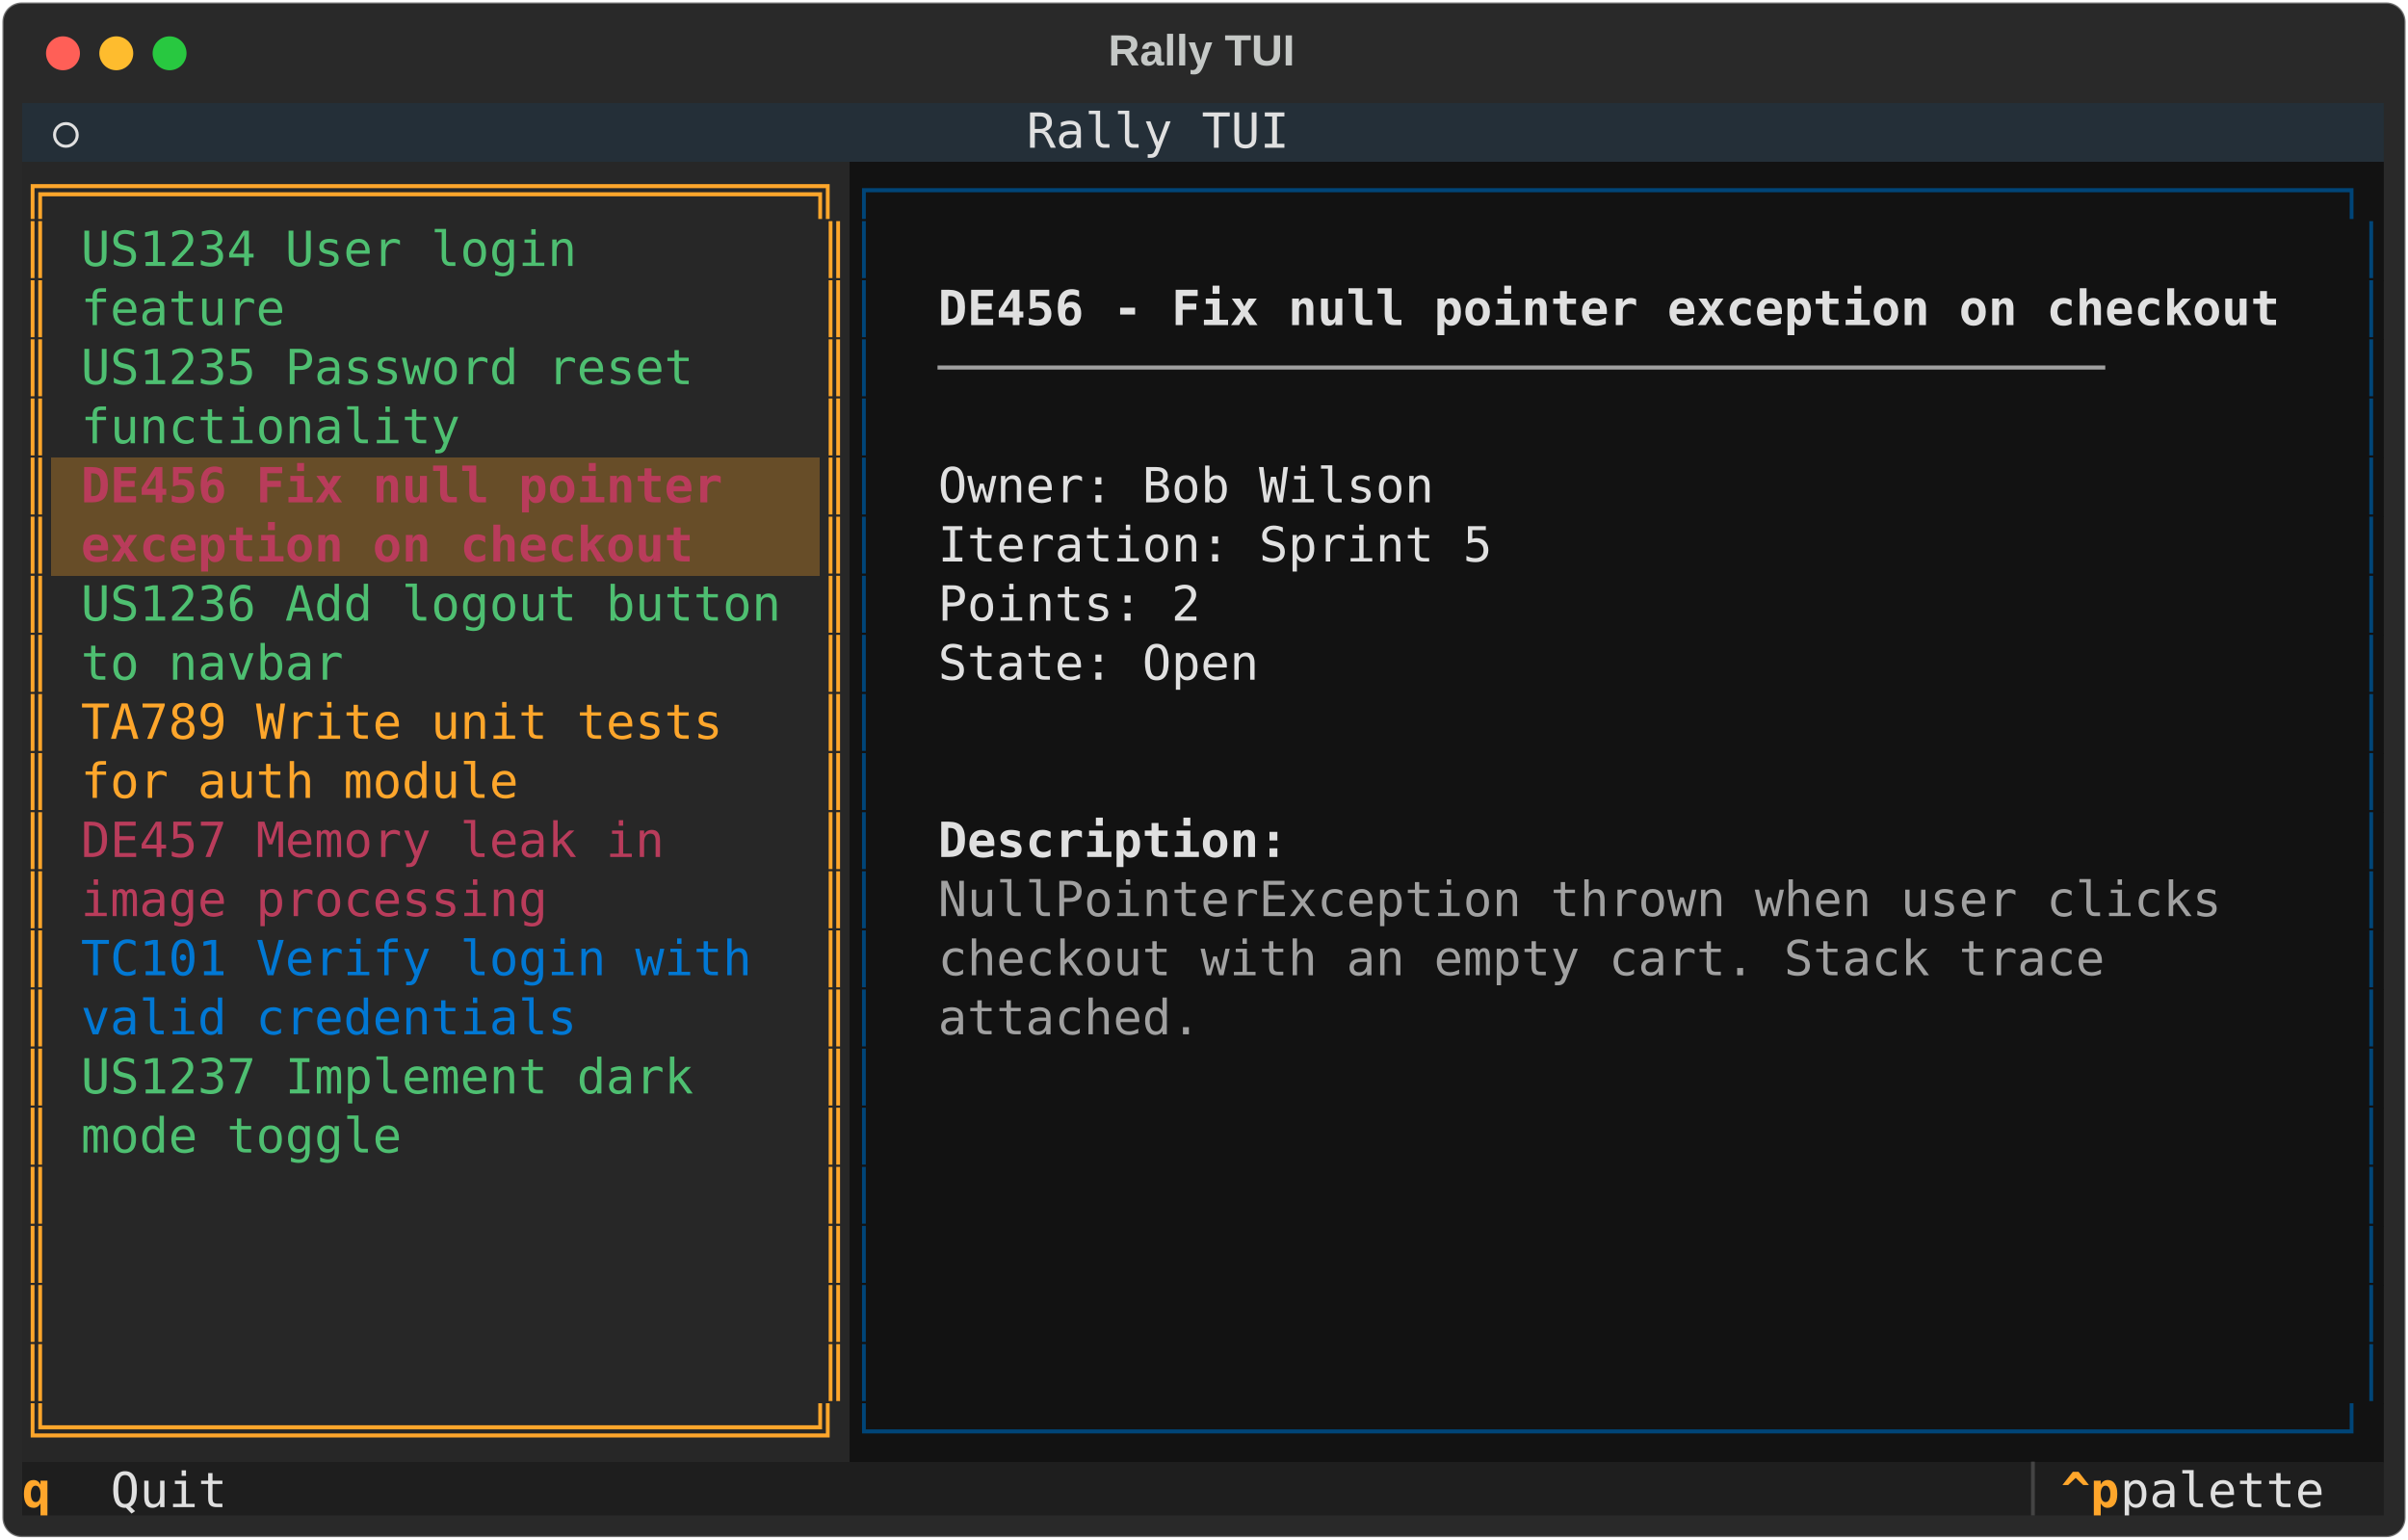
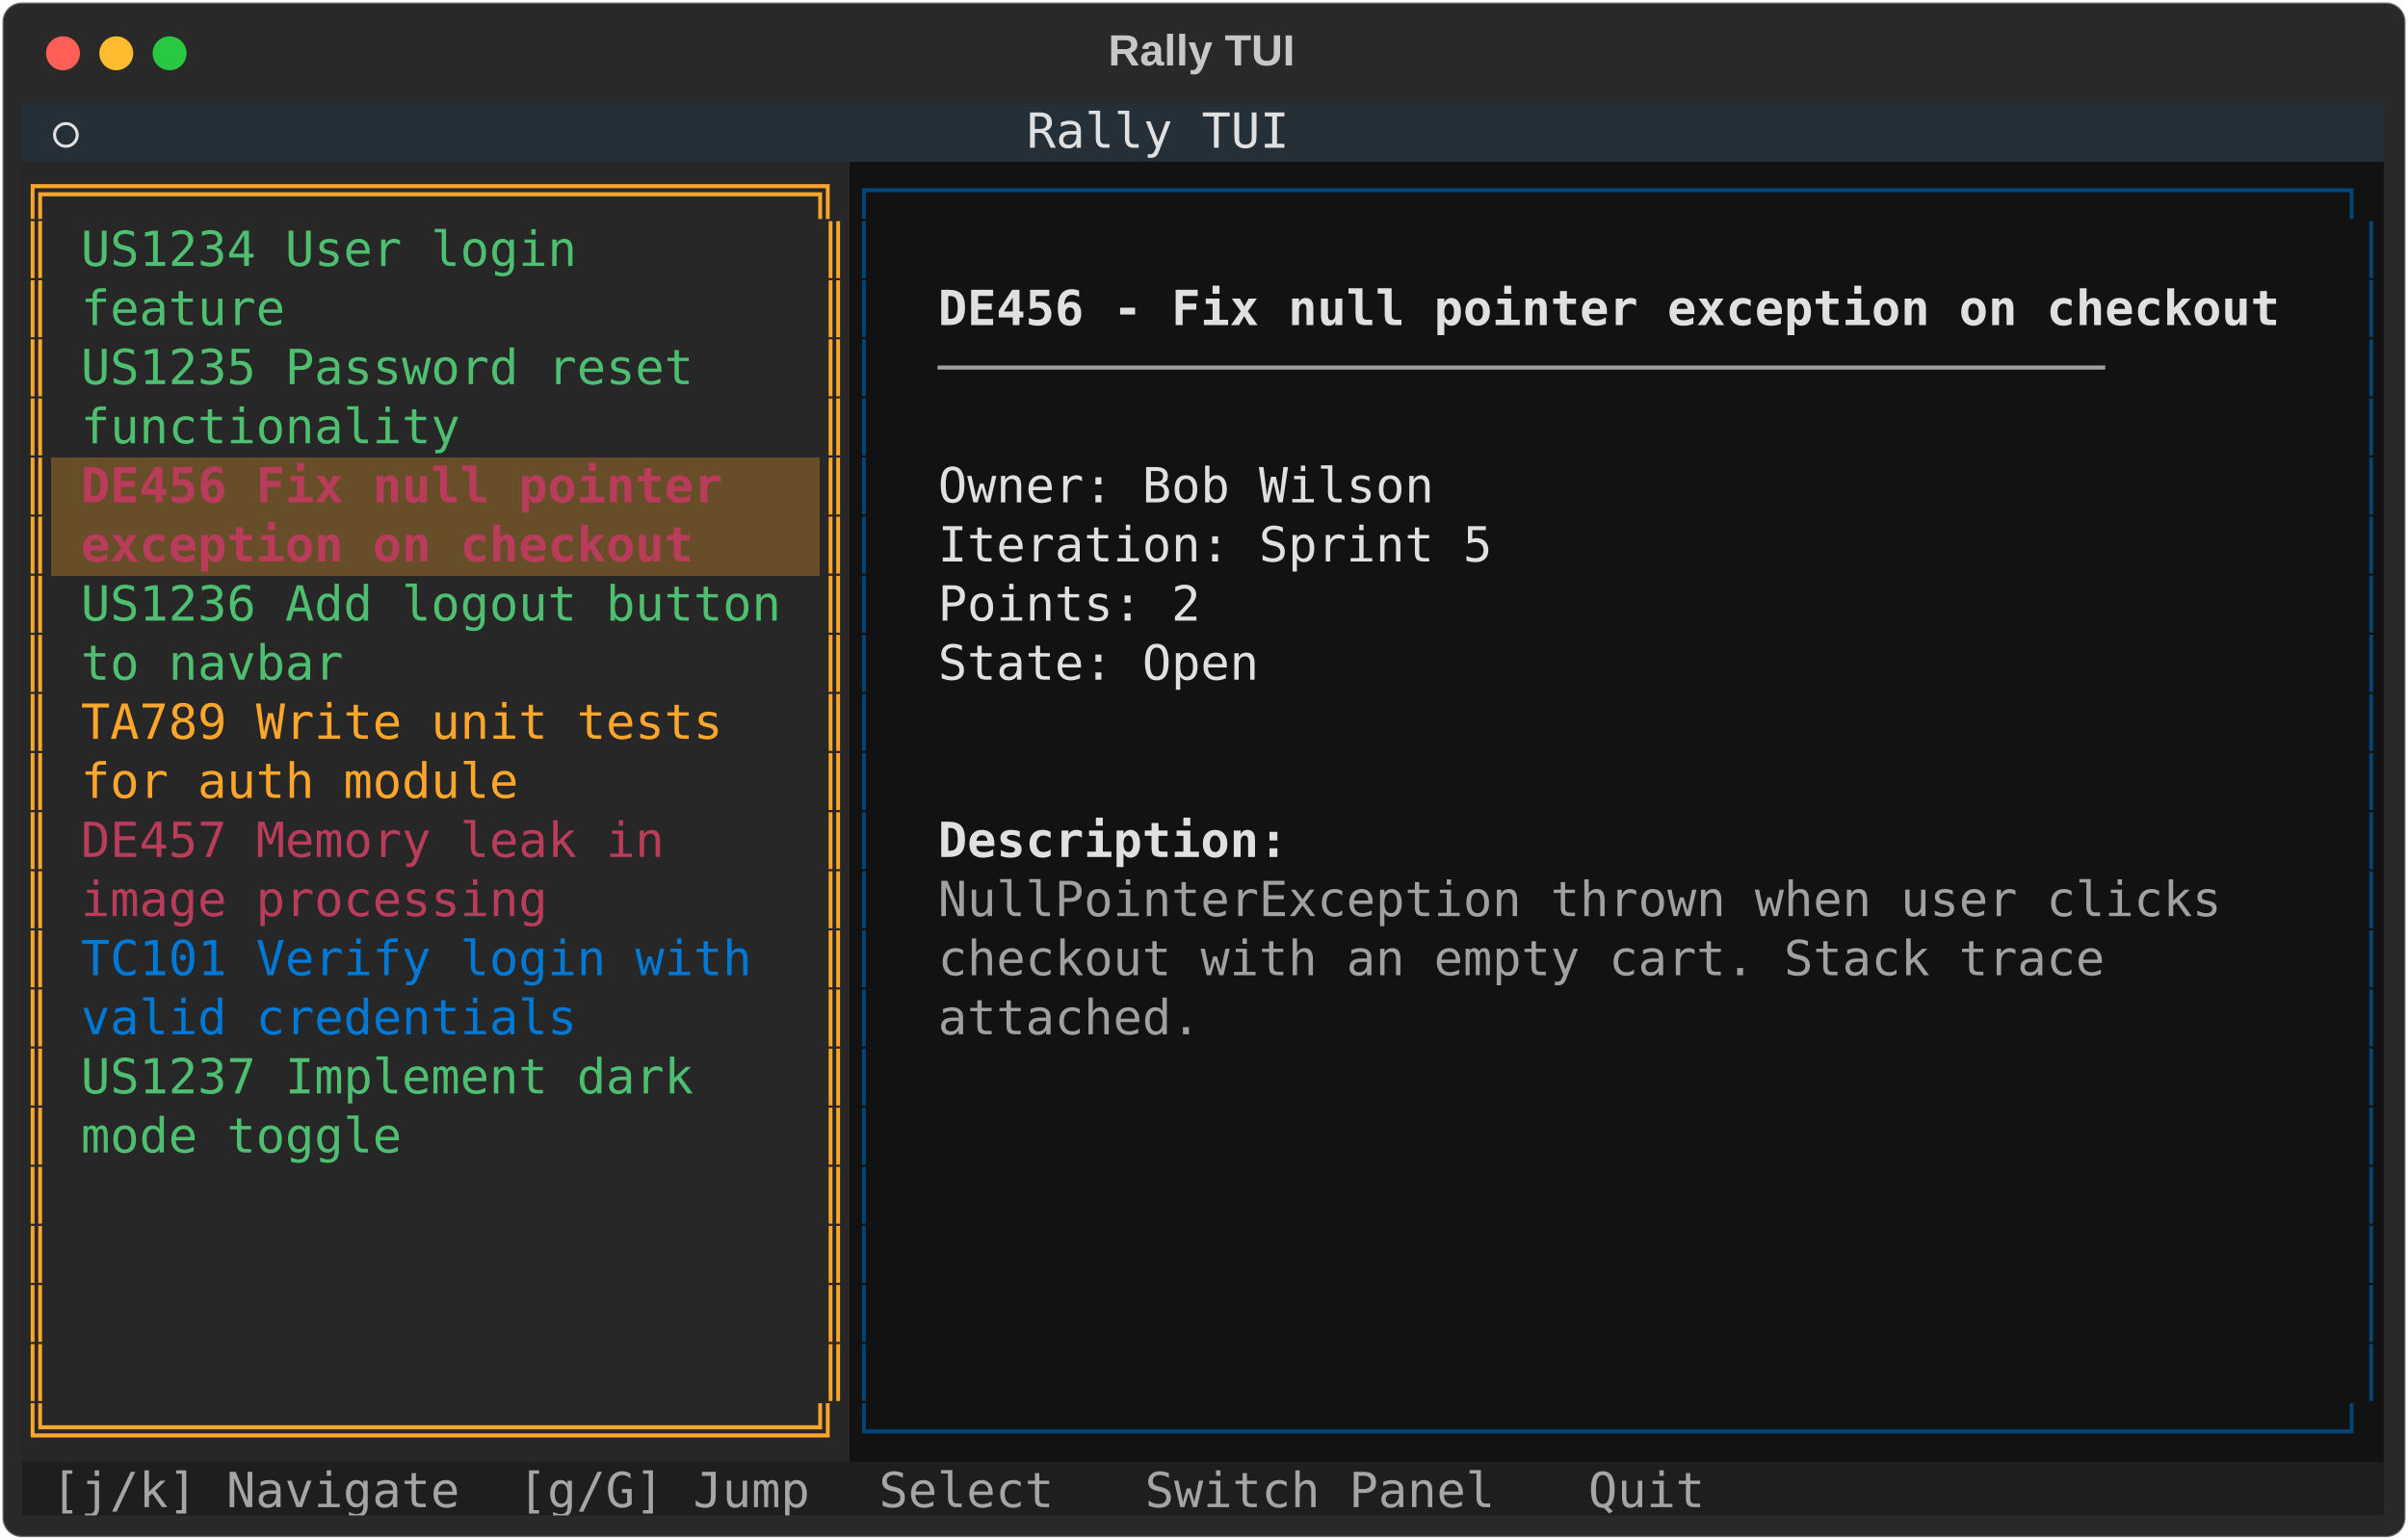
<svg xmlns="http://www.w3.org/2000/svg" class="rich-terminal" viewBox="0 0 994 635.6">
  <style>

    @font-face {
        font-family: "Fira Code";
        src: local("FiraCode-Regular"),
                url("https://cdnjs.cloudflare.com/ajax/libs/firacode/6.2.0/woff2/FiraCode-Regular.woff2") format("woff2"),
                url("https://cdnjs.cloudflare.com/ajax/libs/firacode/6.2.0/woff/FiraCode-Regular.woff") format("woff");
        font-style: normal;
        font-weight: 400;
    }
    @font-face {
        font-family: "Fira Code";
        src: local("FiraCode-Bold"),
                url("https://cdnjs.cloudflare.com/ajax/libs/firacode/6.2.0/woff2/FiraCode-Bold.woff2") format("woff2"),
                url("https://cdnjs.cloudflare.com/ajax/libs/firacode/6.2.0/woff/FiraCode-Bold.woff") format("woff");
        font-style: bold;
        font-weight: 700;
    }

    .terminal-matrix {
        font-family: Fira Code, monospace;
        font-size: 20px;
        line-height: 24.4px;
        font-variant-east-asian: full-width;
    }

    .terminal-title {
        font-size: 18px;
        font-weight: bold;
        font-family: arial;
    }

    .terminal-r1 { fill: #c5c8c6 }
.terminal-r2 { fill: #e0e0e0 }
.terminal-r3 { fill: #fea62b }
.terminal-r4 { fill: #004578 }
.terminal-r5 { fill: #4ebf71 }
.terminal-r6 { fill: #e0e0e0;font-weight: bold }
.terminal-r7 { fill: #a0a0a0 }
.terminal-r8 { fill: #b93c5b;font-weight: bold }
.terminal-r9 { fill: #b93c5b }
.terminal-r10 { fill: #0178d4 }
- .terminal-r11 { fill: #ffa62b;font-weight: bold }
- .terminal-r12 { fill: #444444 }
+ .terminal-r11 { fill: #a5a5a5 }
    </style>
  <defs>
    <clipPath id="terminal-clip-terminal">
      <rect x="0" y="0" width="975.0" height="584.6" />
    </clipPath>
    <clipPath id="terminal-line-0">
      <rect x="0" y="1.5" width="976" height="24.65" />
    </clipPath>
    <clipPath id="terminal-line-1">
      <rect x="0" y="25.9" width="976" height="24.65" />
    </clipPath>
    <clipPath id="terminal-line-2">
      <rect x="0" y="50.3" width="976" height="24.65" />
    </clipPath>
    <clipPath id="terminal-line-3">
      <rect x="0" y="74.7" width="976" height="24.65" />
    </clipPath>
    <clipPath id="terminal-line-4">
      <rect x="0" y="99.1" width="976" height="24.65" />
    </clipPath>
    <clipPath id="terminal-line-5">
      <rect x="0" y="123.5" width="976" height="24.65" />
    </clipPath>
    <clipPath id="terminal-line-6">
      <rect x="0" y="147.9" width="976" height="24.65" />
    </clipPath>
    <clipPath id="terminal-line-7">
      <rect x="0" y="172.3" width="976" height="24.65" />
    </clipPath>
    <clipPath id="terminal-line-8">
      <rect x="0" y="196.7" width="976" height="24.65" />
    </clipPath>
    <clipPath id="terminal-line-9">
      <rect x="0" y="221.1" width="976" height="24.65" />
    </clipPath>
    <clipPath id="terminal-line-10">
      <rect x="0" y="245.5" width="976" height="24.65" />
    </clipPath>
    <clipPath id="terminal-line-11">
      <rect x="0" y="269.9" width="976" height="24.65" />
    </clipPath>
    <clipPath id="terminal-line-12">
      <rect x="0" y="294.3" width="976" height="24.65" />
    </clipPath>
    <clipPath id="terminal-line-13">
      <rect x="0" y="318.7" width="976" height="24.65" />
    </clipPath>
    <clipPath id="terminal-line-14">
      <rect x="0" y="343.1" width="976" height="24.65" />
    </clipPath>
    <clipPath id="terminal-line-15">
      <rect x="0" y="367.5" width="976" height="24.65" />
    </clipPath>
    <clipPath id="terminal-line-16">
      <rect x="0" y="391.9" width="976" height="24.65" />
    </clipPath>
    <clipPath id="terminal-line-17">
      <rect x="0" y="416.3" width="976" height="24.65" />
    </clipPath>
    <clipPath id="terminal-line-18">
      <rect x="0" y="440.7" width="976" height="24.65" />
    </clipPath>
    <clipPath id="terminal-line-19">
      <rect x="0" y="465.1" width="976" height="24.65" />
    </clipPath>
    <clipPath id="terminal-line-20">
      <rect x="0" y="489.5" width="976" height="24.65" />
    </clipPath>
    <clipPath id="terminal-line-21">
      <rect x="0" y="513.9" width="976" height="24.65" />
    </clipPath>
    <clipPath id="terminal-line-22">
      <rect x="0" y="538.3" width="976" height="24.65" />
    </clipPath>
  </defs>
  <rect fill="#292929" stroke="rgba(255,255,255,0.35)" stroke-width="1" x="1" y="1" width="992" height="633.6" rx="8" />
  <text class="terminal-title" fill="#c5c8c6" text-anchor="middle" x="496" y="27">Rally TUI</text>
  <g transform="translate(26,22)">
    <circle cx="0" cy="0" r="7" fill="#ff5f57" />
    <circle cx="22" cy="0" r="7" fill="#febc2e" />
    <circle cx="44" cy="0" r="7" fill="#28c840" />
  </g>
  <g transform="translate(9, 41)" clip-path="url(#terminal-clip-terminal)">
    <rect fill="#242f38" x="0" y="1.5" width="12.2" height="24.65" shape-rendering="crispEdges" />
    <rect fill="#242f38" x="12.2" y="1.5" width="12.2" height="24.65" shape-rendering="crispEdges" />
    <rect fill="#242f38" x="24.4" y="1.5" width="61" height="24.65" shape-rendering="crispEdges" />
    <rect fill="#242f38" x="85.4" y="1.5" width="12.2" height="24.65" shape-rendering="crispEdges" />
    <rect fill="#242f38" x="97.6" y="1.5" width="317.2" height="24.65" shape-rendering="crispEdges" />
    <rect fill="#242f38" x="414.8" y="1.5" width="109.8" height="24.65" shape-rendering="crispEdges" />
    <rect fill="#242f38" x="524.6" y="1.5" width="329.4" height="24.65" shape-rendering="crispEdges" />
    <rect fill="#242f38" x="854" y="1.5" width="12.2" height="24.65" shape-rendering="crispEdges" />
    <rect fill="#242f38" x="866.2" y="1.5" width="0" height="24.65" shape-rendering="crispEdges" />
    <rect fill="#242f38" x="866.2" y="1.5" width="109.8" height="24.65" shape-rendering="crispEdges" />
    <rect fill="#272727" x="0" y="25.9" width="341.6" height="24.65" shape-rendering="crispEdges" />
    <rect fill="#121212" x="341.6" y="25.9" width="634.4" height="24.65" shape-rendering="crispEdges" />
    <rect fill="#272727" x="0" y="50.3" width="12.2" height="24.65" shape-rendering="crispEdges" />
    <rect fill="#272727" x="12.2" y="50.3" width="12.2" height="24.65" shape-rendering="crispEdges" />
    <rect fill="#272727" x="24.4" y="50.3" width="207.4" height="24.65" shape-rendering="crispEdges" />
    <rect fill="#272727" x="231.8" y="50.3" width="97.6" height="24.65" shape-rendering="crispEdges" />
    <rect fill="#272727" x="329.4" y="50.3" width="12.2" height="24.65" shape-rendering="crispEdges" />
    <rect fill="#121212" x="341.6" y="50.3" width="12.2" height="24.65" shape-rendering="crispEdges" />
    <rect fill="#121212" x="353.8" y="50.3" width="610" height="24.65" shape-rendering="crispEdges" />
    <rect fill="#121212" x="963.8" y="50.3" width="12.2" height="24.65" shape-rendering="crispEdges" />
    <rect fill="#272727" x="0" y="74.7" width="12.2" height="24.65" shape-rendering="crispEdges" />
    <rect fill="#272727" x="12.2" y="74.7" width="12.2" height="24.65" shape-rendering="crispEdges" />
    <rect fill="#272727" x="24.4" y="74.7" width="85.4" height="24.65" shape-rendering="crispEdges" />
    <rect fill="#272727" x="109.8" y="74.7" width="219.6" height="24.65" shape-rendering="crispEdges" />
    <rect fill="#272727" x="329.4" y="74.7" width="12.2" height="24.65" shape-rendering="crispEdges" />
    <rect fill="#121212" x="341.6" y="74.7" width="12.2" height="24.65" shape-rendering="crispEdges" />
    <rect fill="#121212" x="353.8" y="74.7" width="24.4" height="24.65" shape-rendering="crispEdges" />
    <rect fill="#121212" x="378.2" y="74.7" width="561.2" height="24.65" shape-rendering="crispEdges" />
    <rect fill="#121212" x="939.4" y="74.7" width="24.4" height="24.65" shape-rendering="crispEdges" />
    <rect fill="#121212" x="963.8" y="74.7" width="12.2" height="24.65" shape-rendering="crispEdges" />
    <rect fill="#272727" x="0" y="99.1" width="12.2" height="24.65" shape-rendering="crispEdges" />
    <rect fill="#272727" x="12.2" y="99.1" width="12.2" height="24.65" shape-rendering="crispEdges" />
    <rect fill="#272727" x="24.4" y="99.1" width="256.2" height="24.65" shape-rendering="crispEdges" />
    <rect fill="#272727" x="280.6" y="99.1" width="48.8" height="24.65" shape-rendering="crispEdges" />
    <rect fill="#272727" x="329.4" y="99.1" width="12.2" height="24.65" shape-rendering="crispEdges" />
    <rect fill="#121212" x="341.6" y="99.1" width="12.2" height="24.65" shape-rendering="crispEdges" />
    <rect fill="#121212" x="353.8" y="99.1" width="24.4" height="24.65" shape-rendering="crispEdges" />
    <rect fill="#121212" x="378.2" y="99.1" width="488" height="24.65" shape-rendering="crispEdges" />
    <rect fill="#121212" x="866.2" y="99.1" width="97.6" height="24.65" shape-rendering="crispEdges" />
    <rect fill="#121212" x="963.8" y="99.1" width="12.2" height="24.65" shape-rendering="crispEdges" />
    <rect fill="#272727" x="0" y="123.5" width="12.2" height="24.65" shape-rendering="crispEdges" />
    <rect fill="#272727" x="12.2" y="123.5" width="12.2" height="24.65" shape-rendering="crispEdges" />
    <rect fill="#272727" x="24.4" y="123.5" width="158.6" height="24.65" shape-rendering="crispEdges" />
    <rect fill="#272727" x="183" y="123.5" width="146.4" height="24.65" shape-rendering="crispEdges" />
    <rect fill="#272727" x="329.4" y="123.5" width="12.2" height="24.65" shape-rendering="crispEdges" />
    <rect fill="#121212" x="341.6" y="123.5" width="12.2" height="24.65" shape-rendering="crispEdges" />
    <rect fill="#121212" x="353.8" y="123.5" width="610" height="24.65" shape-rendering="crispEdges" />
    <rect fill="#121212" x="963.8" y="123.5" width="12.2" height="24.65" shape-rendering="crispEdges" />
    <rect fill="#272727" x="0" y="147.9" width="12.2" height="24.65" shape-rendering="crispEdges" />
    <rect fill="#674d28" x="12.2" y="147.9" width="12.2" height="24.65" shape-rendering="crispEdges" />
    <rect fill="#674d28" x="24.4" y="147.9" width="268.4" height="24.65" shape-rendering="crispEdges" />
    <rect fill="#674d28" x="292.8" y="147.9" width="36.6" height="24.65" shape-rendering="crispEdges" />
    <rect fill="#272727" x="329.4" y="147.9" width="12.2" height="24.65" shape-rendering="crispEdges" />
    <rect fill="#121212" x="341.6" y="147.9" width="12.2" height="24.65" shape-rendering="crispEdges" />
    <rect fill="#121212" x="353.8" y="147.9" width="24.4" height="24.65" shape-rendering="crispEdges" />
    <rect fill="#121212" x="378.2" y="147.9" width="207.4" height="24.65" shape-rendering="crispEdges" />
    <rect fill="#121212" x="585.6" y="147.9" width="378.2" height="24.65" shape-rendering="crispEdges" />
    <rect fill="#121212" x="963.8" y="147.9" width="12.2" height="24.65" shape-rendering="crispEdges" />
    <rect fill="#272727" x="0" y="172.3" width="12.2" height="24.65" shape-rendering="crispEdges" />
    <rect fill="#674d28" x="12.2" y="172.3" width="12.2" height="24.65" shape-rendering="crispEdges" />
    <rect fill="#674d28" x="24.4" y="172.3" width="256.2" height="24.65" shape-rendering="crispEdges" />
    <rect fill="#674d28" x="280.6" y="172.3" width="48.8" height="24.65" shape-rendering="crispEdges" />
    <rect fill="#272727" x="329.4" y="172.3" width="12.2" height="24.65" shape-rendering="crispEdges" />
    <rect fill="#121212" x="341.6" y="172.3" width="12.2" height="24.65" shape-rendering="crispEdges" />
    <rect fill="#121212" x="353.8" y="172.3" width="24.4" height="24.65" shape-rendering="crispEdges" />
    <rect fill="#121212" x="378.2" y="172.3" width="231.8" height="24.65" shape-rendering="crispEdges" />
    <rect fill="#121212" x="610" y="172.3" width="353.8" height="24.65" shape-rendering="crispEdges" />
    <rect fill="#121212" x="963.8" y="172.3" width="12.2" height="24.65" shape-rendering="crispEdges" />
    <rect fill="#272727" x="0" y="196.7" width="12.2" height="24.65" shape-rendering="crispEdges" />
    <rect fill="#272727" x="12.2" y="196.7" width="12.2" height="24.65" shape-rendering="crispEdges" />
    <rect fill="#272727" x="24.4" y="196.7" width="292.8" height="24.65" shape-rendering="crispEdges" />
    <rect fill="#272727" x="317.2" y="196.7" width="12.2" height="24.65" shape-rendering="crispEdges" />
    <rect fill="#272727" x="329.4" y="196.7" width="12.2" height="24.65" shape-rendering="crispEdges" />
    <rect fill="#121212" x="341.6" y="196.7" width="12.2" height="24.65" shape-rendering="crispEdges" />
    <rect fill="#121212" x="353.8" y="196.7" width="24.4" height="24.65" shape-rendering="crispEdges" />
    <rect fill="#121212" x="378.2" y="196.7" width="109.8" height="24.65" shape-rendering="crispEdges" />
    <rect fill="#121212" x="488" y="196.7" width="475.8" height="24.65" shape-rendering="crispEdges" />
    <rect fill="#121212" x="963.8" y="196.7" width="12.2" height="24.65" shape-rendering="crispEdges" />
    <rect fill="#272727" x="0" y="221.1" width="12.2" height="24.65" shape-rendering="crispEdges" />
    <rect fill="#272727" x="12.2" y="221.1" width="12.2" height="24.65" shape-rendering="crispEdges" />
    <rect fill="#272727" x="24.4" y="221.1" width="109.8" height="24.65" shape-rendering="crispEdges" />
    <rect fill="#272727" x="134.2" y="221.1" width="195.2" height="24.65" shape-rendering="crispEdges" />
    <rect fill="#272727" x="329.4" y="221.1" width="12.2" height="24.65" shape-rendering="crispEdges" />
    <rect fill="#121212" x="341.6" y="221.1" width="12.2" height="24.65" shape-rendering="crispEdges" />
    <rect fill="#121212" x="353.8" y="221.1" width="24.4" height="24.65" shape-rendering="crispEdges" />
    <rect fill="#121212" x="378.2" y="221.1" width="134.2" height="24.65" shape-rendering="crispEdges" />
    <rect fill="#121212" x="512.4" y="221.1" width="451.4" height="24.65" shape-rendering="crispEdges" />
    <rect fill="#121212" x="963.8" y="221.1" width="12.2" height="24.65" shape-rendering="crispEdges" />
    <rect fill="#272727" x="0" y="245.5" width="12.2" height="24.65" shape-rendering="crispEdges" />
    <rect fill="#272727" x="12.2" y="245.5" width="12.2" height="24.65" shape-rendering="crispEdges" />
    <rect fill="#272727" x="24.4" y="245.5" width="268.4" height="24.65" shape-rendering="crispEdges" />
    <rect fill="#272727" x="292.8" y="245.5" width="36.6" height="24.65" shape-rendering="crispEdges" />
    <rect fill="#272727" x="329.4" y="245.5" width="12.2" height="24.65" shape-rendering="crispEdges" />
    <rect fill="#121212" x="341.6" y="245.5" width="12.2" height="24.65" shape-rendering="crispEdges" />
    <rect fill="#121212" x="353.8" y="245.5" width="610" height="24.65" shape-rendering="crispEdges" />
    <rect fill="#121212" x="963.8" y="245.5" width="12.2" height="24.65" shape-rendering="crispEdges" />
    <rect fill="#272727" x="0" y="269.9" width="12.2" height="24.65" shape-rendering="crispEdges" />
    <rect fill="#272727" x="12.2" y="269.9" width="12.2" height="24.65" shape-rendering="crispEdges" />
    <rect fill="#272727" x="24.4" y="269.9" width="183" height="24.65" shape-rendering="crispEdges" />
    <rect fill="#272727" x="207.4" y="269.9" width="122" height="24.65" shape-rendering="crispEdges" />
    <rect fill="#272727" x="329.4" y="269.9" width="12.2" height="24.65" shape-rendering="crispEdges" />
    <rect fill="#121212" x="341.6" y="269.9" width="12.2" height="24.65" shape-rendering="crispEdges" />
    <rect fill="#121212" x="353.8" y="269.9" width="24.4" height="24.65" shape-rendering="crispEdges" />
    <rect fill="#121212" x="378.2" y="269.9" width="0" height="24.65" shape-rendering="crispEdges" />
    <rect fill="#121212" x="378.2" y="269.9" width="585.6" height="24.65" shape-rendering="crispEdges" />
    <rect fill="#121212" x="963.8" y="269.9" width="12.2" height="24.65" shape-rendering="crispEdges" />
    <rect fill="#272727" x="0" y="294.3" width="12.2" height="24.65" shape-rendering="crispEdges" />
    <rect fill="#272727" x="12.2" y="294.3" width="12.2" height="24.65" shape-rendering="crispEdges" />
    <rect fill="#272727" x="24.4" y="294.3" width="244" height="24.65" shape-rendering="crispEdges" />
    <rect fill="#272727" x="268.4" y="294.3" width="61" height="24.65" shape-rendering="crispEdges" />
    <rect fill="#272727" x="329.4" y="294.3" width="12.2" height="24.65" shape-rendering="crispEdges" />
    <rect fill="#121212" x="341.6" y="294.3" width="12.2" height="24.65" shape-rendering="crispEdges" />
    <rect fill="#121212" x="353.8" y="294.3" width="24.4" height="24.65" shape-rendering="crispEdges" />
    <rect fill="#121212" x="378.2" y="294.3" width="146.4" height="24.65" shape-rendering="crispEdges" />
    <rect fill="#121212" x="524.6" y="294.3" width="439.2" height="24.65" shape-rendering="crispEdges" />
    <rect fill="#121212" x="963.8" y="294.3" width="12.2" height="24.65" shape-rendering="crispEdges" />
    <rect fill="#272727" x="0" y="318.7" width="12.2" height="24.65" shape-rendering="crispEdges" />
    <rect fill="#272727" x="12.2" y="318.7" width="12.2" height="24.65" shape-rendering="crispEdges" />
    <rect fill="#272727" x="24.4" y="318.7" width="195.2" height="24.65" shape-rendering="crispEdges" />
    <rect fill="#272727" x="219.6" y="318.7" width="109.8" height="24.65" shape-rendering="crispEdges" />
    <rect fill="#272727" x="329.4" y="318.7" width="12.2" height="24.65" shape-rendering="crispEdges" />
    <rect fill="#121212" x="341.6" y="318.7" width="12.2" height="24.65" shape-rendering="crispEdges" />
    <rect fill="#121212" x="353.8" y="318.7" width="24.4" height="24.65" shape-rendering="crispEdges" />
    <rect fill="#121212" x="378.2" y="318.7" width="536.8" height="24.65" shape-rendering="crispEdges" />
    <rect fill="#121212" x="915" y="318.7" width="48.8" height="24.65" shape-rendering="crispEdges" />
    <rect fill="#121212" x="963.8" y="318.7" width="12.2" height="24.65" shape-rendering="crispEdges" />
    <rect fill="#272727" x="0" y="343.1" width="12.2" height="24.65" shape-rendering="crispEdges" />
    <rect fill="#272727" x="12.2" y="343.1" width="12.2" height="24.65" shape-rendering="crispEdges" />
    <rect fill="#272727" x="24.4" y="343.1" width="280.6" height="24.65" shape-rendering="crispEdges" />
    <rect fill="#272727" x="305" y="343.1" width="24.4" height="24.65" shape-rendering="crispEdges" />
    <rect fill="#272727" x="329.4" y="343.1" width="12.2" height="24.65" shape-rendering="crispEdges" />
    <rect fill="#121212" x="341.6" y="343.1" width="12.2" height="24.65" shape-rendering="crispEdges" />
    <rect fill="#121212" x="353.8" y="343.1" width="24.4" height="24.65" shape-rendering="crispEdges" />
    <rect fill="#121212" x="378.2" y="343.1" width="488" height="24.65" shape-rendering="crispEdges" />
    <rect fill="#121212" x="866.2" y="343.1" width="97.6" height="24.65" shape-rendering="crispEdges" />
    <rect fill="#121212" x="963.8" y="343.1" width="12.2" height="24.65" shape-rendering="crispEdges" />
    <rect fill="#272727" x="0" y="367.5" width="12.2" height="24.65" shape-rendering="crispEdges" />
    <rect fill="#272727" x="12.2" y="367.5" width="12.2" height="24.65" shape-rendering="crispEdges" />
    <rect fill="#272727" x="24.4" y="367.5" width="207.4" height="24.65" shape-rendering="crispEdges" />
    <rect fill="#272727" x="231.8" y="367.5" width="97.6" height="24.65" shape-rendering="crispEdges" />
    <rect fill="#272727" x="329.4" y="367.5" width="12.2" height="24.65" shape-rendering="crispEdges" />
    <rect fill="#121212" x="341.6" y="367.5" width="12.2" height="24.65" shape-rendering="crispEdges" />
    <rect fill="#121212" x="353.8" y="367.5" width="24.4" height="24.65" shape-rendering="crispEdges" />
    <rect fill="#121212" x="378.2" y="367.5" width="109.8" height="24.65" shape-rendering="crispEdges" />
    <rect fill="#121212" x="488" y="367.5" width="475.8" height="24.65" shape-rendering="crispEdges" />
    <rect fill="#121212" x="963.8" y="367.5" width="12.2" height="24.65" shape-rendering="crispEdges" />
    <rect fill="#272727" x="0" y="391.9" width="12.2" height="24.65" shape-rendering="crispEdges" />
    <rect fill="#272727" x="12.2" y="391.9" width="12.2" height="24.65" shape-rendering="crispEdges" />
    <rect fill="#272727" x="24.4" y="391.9" width="256.2" height="24.65" shape-rendering="crispEdges" />
    <rect fill="#272727" x="280.6" y="391.9" width="48.8" height="24.65" shape-rendering="crispEdges" />
    <rect fill="#272727" x="329.4" y="391.9" width="12.2" height="24.65" shape-rendering="crispEdges" />
    <rect fill="#121212" x="341.6" y="391.9" width="12.2" height="24.65" shape-rendering="crispEdges" />
    <rect fill="#121212" x="353.8" y="391.9" width="610" height="24.65" shape-rendering="crispEdges" />
    <rect fill="#121212" x="963.8" y="391.9" width="12.2" height="24.65" shape-rendering="crispEdges" />
    <rect fill="#272727" x="0" y="416.3" width="12.2" height="24.65" shape-rendering="crispEdges" />
    <rect fill="#272727" x="12.2" y="416.3" width="12.2" height="24.65" shape-rendering="crispEdges" />
    <rect fill="#272727" x="24.4" y="416.3" width="134.2" height="24.65" shape-rendering="crispEdges" />
    <rect fill="#272727" x="158.6" y="416.3" width="170.8" height="24.65" shape-rendering="crispEdges" />
    <rect fill="#272727" x="329.4" y="416.3" width="12.2" height="24.65" shape-rendering="crispEdges" />
    <rect fill="#121212" x="341.6" y="416.3" width="12.2" height="24.65" shape-rendering="crispEdges" />
    <rect fill="#121212" x="353.8" y="416.3" width="610" height="24.65" shape-rendering="crispEdges" />
    <rect fill="#121212" x="963.8" y="416.3" width="12.2" height="24.65" shape-rendering="crispEdges" />
    <rect fill="#272727" x="0" y="440.7" width="12.2" height="24.65" shape-rendering="crispEdges" />
    <rect fill="#272727" x="12.2" y="440.7" width="317.2" height="24.65" shape-rendering="crispEdges" />
    <rect fill="#272727" x="329.4" y="440.7" width="12.2" height="24.65" shape-rendering="crispEdges" />
    <rect fill="#121212" x="341.6" y="440.7" width="12.2" height="24.65" shape-rendering="crispEdges" />
    <rect fill="#121212" x="353.8" y="440.7" width="610" height="24.65" shape-rendering="crispEdges" />
    <rect fill="#121212" x="963.8" y="440.7" width="12.2" height="24.65" shape-rendering="crispEdges" />
    <rect fill="#272727" x="0" y="465.1" width="12.2" height="24.65" shape-rendering="crispEdges" />
    <rect fill="#272727" x="12.2" y="465.1" width="317.2" height="24.65" shape-rendering="crispEdges" />
    <rect fill="#272727" x="329.4" y="465.1" width="12.2" height="24.65" shape-rendering="crispEdges" />
    <rect fill="#121212" x="341.6" y="465.1" width="12.2" height="24.65" shape-rendering="crispEdges" />
    <rect fill="#121212" x="353.8" y="465.1" width="610" height="24.65" shape-rendering="crispEdges" />
    <rect fill="#121212" x="963.8" y="465.1" width="12.2" height="24.65" shape-rendering="crispEdges" />
    <rect fill="#272727" x="0" y="489.5" width="12.2" height="24.65" shape-rendering="crispEdges" />
    <rect fill="#272727" x="12.2" y="489.5" width="317.2" height="24.65" shape-rendering="crispEdges" />
    <rect fill="#272727" x="329.4" y="489.5" width="12.2" height="24.65" shape-rendering="crispEdges" />
    <rect fill="#121212" x="341.6" y="489.5" width="12.2" height="24.65" shape-rendering="crispEdges" />
    <rect fill="#121212" x="353.8" y="489.5" width="610" height="24.65" shape-rendering="crispEdges" />
    <rect fill="#121212" x="963.8" y="489.5" width="12.2" height="24.65" shape-rendering="crispEdges" />
    <rect fill="#272727" x="0" y="513.9" width="12.2" height="24.65" shape-rendering="crispEdges" />
    <rect fill="#272727" x="12.2" y="513.9" width="317.2" height="24.65" shape-rendering="crispEdges" />
    <rect fill="#272727" x="329.4" y="513.9" width="12.2" height="24.65" shape-rendering="crispEdges" />
    <rect fill="#121212" x="341.6" y="513.9" width="12.2" height="24.65" shape-rendering="crispEdges" />
    <rect fill="#121212" x="353.8" y="513.9" width="610" height="24.65" shape-rendering="crispEdges" />
    <rect fill="#121212" x="963.8" y="513.9" width="12.2" height="24.65" shape-rendering="crispEdges" />
    <rect fill="#272727" x="0" y="538.3" width="341.6" height="24.65" shape-rendering="crispEdges" />
    <rect fill="#121212" x="341.6" y="538.3" width="634.4" height="24.65" shape-rendering="crispEdges" />
-     <rect fill="#1e1e1e" x="0" y="562.7" width="36.6" height="24.65" shape-rendering="crispEdges" />
-     <rect fill="#1e1e1e" x="36.6" y="562.7" width="61" height="24.65" shape-rendering="crispEdges" />
-     <rect fill="#1e1e1e" x="97.6" y="562.7" width="732" height="24.65" shape-rendering="crispEdges" />
-     <rect fill="#1e1e1e" x="829.6" y="562.7" width="12.2" height="24.65" shape-rendering="crispEdges" />
-     <rect fill="#1e1e1e" x="841.8" y="562.7" width="24.4" height="24.65" shape-rendering="crispEdges" />
-     <rect fill="#1e1e1e" x="866.2" y="562.7" width="97.6" height="24.65" shape-rendering="crispEdges" />
-     <rect fill="#1e1e1e" x="963.8" y="562.7" width="12.2" height="24.65" shape-rendering="crispEdges" />
+     <rect fill="#1e1e1e" x="0" y="562.7" width="12.2" height="24.65" shape-rendering="crispEdges" />
+     <rect fill="#1e1e1e" x="12.2" y="562.7" width="341.6" height="24.65" shape-rendering="crispEdges" />
+     <rect fill="#1e1e1e" x="353.8" y="562.7" width="109.8" height="24.65" shape-rendering="crispEdges" />
+     <rect fill="#1e1e1e" x="463.6" y="562.7" width="183" height="24.65" shape-rendering="crispEdges" />
+     <rect fill="#1e1e1e" x="646.6" y="562.7" width="61" height="24.65" shape-rendering="crispEdges" />
+     <rect fill="#1e1e1e" x="707.6" y="562.7" width="268.4" height="24.65" shape-rendering="crispEdges" />
    <g class="terminal-matrix">
      <text class="terminal-r2" x="12.2" y="20" textLength="12.2" clip-path="url(#terminal-line-0)">⭘</text>
      <text class="terminal-r2" x="414.8" y="20" textLength="109.8" clip-path="url(#terminal-line-0)">Rally TUI</text>
      <text class="terminal-r1" x="976" y="20" textLength="12.2" clip-path="url(#terminal-line-0)">
</text>
      <text class="terminal-r3" x="0" y="44.4" textLength="341.6" clip-path="url(#terminal-line-1)">╔══════════════════════════╗</text>
      <text class="terminal-r4" x="341.6" y="44.4" textLength="634.4" clip-path="url(#terminal-line-1)">┌──────────────────────────────────────────────────┐</text>
      <text class="terminal-r1" x="976" y="44.4" textLength="12.2" clip-path="url(#terminal-line-1)">
</text>
      <text class="terminal-r3" x="0" y="68.8" textLength="12.2" clip-path="url(#terminal-line-2)">║</text>
      <text class="terminal-r5" x="24.4" y="68.8" textLength="207.4" clip-path="url(#terminal-line-2)">US1234 User login</text>
      <text class="terminal-r3" x="329.4" y="68.8" textLength="12.2" clip-path="url(#terminal-line-2)">║</text>
      <text class="terminal-r4" x="341.6" y="68.8" textLength="12.2" clip-path="url(#terminal-line-2)">│</text>
      <text class="terminal-r4" x="963.8" y="68.8" textLength="12.2" clip-path="url(#terminal-line-2)">│</text>
      <text class="terminal-r1" x="976" y="68.8" textLength="12.2" clip-path="url(#terminal-line-2)">
</text>
      <text class="terminal-r3" x="0" y="93.2" textLength="12.2" clip-path="url(#terminal-line-3)">║</text>
      <text class="terminal-r5" x="24.4" y="93.2" textLength="85.4" clip-path="url(#terminal-line-3)">feature</text>
      <text class="terminal-r3" x="329.4" y="93.2" textLength="12.2" clip-path="url(#terminal-line-3)">║</text>
      <text class="terminal-r4" x="341.6" y="93.2" textLength="12.2" clip-path="url(#terminal-line-3)">│</text>
      <text class="terminal-r6" x="378.2" y="93.2" textLength="561.2" clip-path="url(#terminal-line-3)">DE456 - Fix null pointer exception on checkout</text>
      <text class="terminal-r4" x="963.8" y="93.2" textLength="12.2" clip-path="url(#terminal-line-3)">│</text>
      <text class="terminal-r1" x="976" y="93.2" textLength="12.2" clip-path="url(#terminal-line-3)">
</text>
      <text class="terminal-r3" x="0" y="117.6" textLength="12.2" clip-path="url(#terminal-line-4)">║</text>
      <text class="terminal-r5" x="24.4" y="117.6" textLength="256.2" clip-path="url(#terminal-line-4)">US1235 Password reset</text>
      <text class="terminal-r3" x="329.4" y="117.6" textLength="12.2" clip-path="url(#terminal-line-4)">║</text>
      <text class="terminal-r4" x="341.6" y="117.6" textLength="12.2" clip-path="url(#terminal-line-4)">│</text>
      <text class="terminal-r7" x="378.2" y="117.6" textLength="488" clip-path="url(#terminal-line-4)">────────────────────────────────────────</text>
      <text class="terminal-r4" x="963.8" y="117.6" textLength="12.2" clip-path="url(#terminal-line-4)">│</text>
      <text class="terminal-r1" x="976" y="117.6" textLength="12.2" clip-path="url(#terminal-line-4)">
</text>
      <text class="terminal-r3" x="0" y="142" textLength="12.2" clip-path="url(#terminal-line-5)">║</text>
      <text class="terminal-r5" x="24.4" y="142" textLength="158.6" clip-path="url(#terminal-line-5)">functionality</text>
      <text class="terminal-r3" x="329.4" y="142" textLength="12.2" clip-path="url(#terminal-line-5)">║</text>
      <text class="terminal-r4" x="341.6" y="142" textLength="12.2" clip-path="url(#terminal-line-5)">│</text>
      <text class="terminal-r4" x="963.8" y="142" textLength="12.2" clip-path="url(#terminal-line-5)">│</text>
      <text class="terminal-r1" x="976" y="142" textLength="12.2" clip-path="url(#terminal-line-5)">
</text>
      <text class="terminal-r3" x="0" y="166.4" textLength="12.2" clip-path="url(#terminal-line-6)">║</text>
      <text class="terminal-r8" x="24.4" y="166.4" textLength="268.4" clip-path="url(#terminal-line-6)">DE456 Fix null pointer</text>
      <text class="terminal-r3" x="329.4" y="166.4" textLength="12.2" clip-path="url(#terminal-line-6)">║</text>
      <text class="terminal-r4" x="341.6" y="166.4" textLength="12.2" clip-path="url(#terminal-line-6)">│</text>
      <text class="terminal-r2" x="378.2" y="166.4" textLength="207.4" clip-path="url(#terminal-line-6)">Owner: Bob Wilson</text>
      <text class="terminal-r4" x="963.8" y="166.4" textLength="12.2" clip-path="url(#terminal-line-6)">│</text>
      <text class="terminal-r1" x="976" y="166.4" textLength="12.2" clip-path="url(#terminal-line-6)">
</text>
      <text class="terminal-r3" x="0" y="190.8" textLength="12.2" clip-path="url(#terminal-line-7)">║</text>
      <text class="terminal-r8" x="24.4" y="190.8" textLength="256.2" clip-path="url(#terminal-line-7)">exception on checkout</text>
      <text class="terminal-r3" x="329.4" y="190.8" textLength="12.2" clip-path="url(#terminal-line-7)">║</text>
      <text class="terminal-r4" x="341.6" y="190.8" textLength="12.2" clip-path="url(#terminal-line-7)">│</text>
      <text class="terminal-r2" x="378.2" y="190.8" textLength="231.8" clip-path="url(#terminal-line-7)">Iteration: Sprint 5</text>
      <text class="terminal-r4" x="963.8" y="190.8" textLength="12.2" clip-path="url(#terminal-line-7)">│</text>
      <text class="terminal-r1" x="976" y="190.8" textLength="12.2" clip-path="url(#terminal-line-7)">
</text>
      <text class="terminal-r3" x="0" y="215.2" textLength="12.2" clip-path="url(#terminal-line-8)">║</text>
      <text class="terminal-r5" x="24.4" y="215.2" textLength="292.8" clip-path="url(#terminal-line-8)">US1236 Add logout button</text>
      <text class="terminal-r3" x="329.4" y="215.2" textLength="12.2" clip-path="url(#terminal-line-8)">║</text>
      <text class="terminal-r4" x="341.6" y="215.2" textLength="12.2" clip-path="url(#terminal-line-8)">│</text>
      <text class="terminal-r2" x="378.2" y="215.2" textLength="109.8" clip-path="url(#terminal-line-8)">Points: 2</text>
      <text class="terminal-r4" x="963.8" y="215.2" textLength="12.2" clip-path="url(#terminal-line-8)">│</text>
      <text class="terminal-r1" x="976" y="215.2" textLength="12.2" clip-path="url(#terminal-line-8)">
</text>
      <text class="terminal-r3" x="0" y="239.6" textLength="12.2" clip-path="url(#terminal-line-9)">║</text>
      <text class="terminal-r5" x="24.4" y="239.6" textLength="109.8" clip-path="url(#terminal-line-9)">to navbar</text>
      <text class="terminal-r3" x="329.4" y="239.6" textLength="12.2" clip-path="url(#terminal-line-9)">║</text>
      <text class="terminal-r4" x="341.6" y="239.6" textLength="12.2" clip-path="url(#terminal-line-9)">│</text>
      <text class="terminal-r2" x="378.2" y="239.6" textLength="134.2" clip-path="url(#terminal-line-9)">State: Open</text>
      <text class="terminal-r4" x="963.8" y="239.6" textLength="12.2" clip-path="url(#terminal-line-9)">│</text>
      <text class="terminal-r1" x="976" y="239.6" textLength="12.2" clip-path="url(#terminal-line-9)">
</text>
      <text class="terminal-r3" x="0" y="264" textLength="12.2" clip-path="url(#terminal-line-10)">║</text>
      <text class="terminal-r3" x="24.4" y="264" textLength="268.4" clip-path="url(#terminal-line-10)">TA789 Write unit tests</text>
      <text class="terminal-r3" x="329.4" y="264" textLength="12.2" clip-path="url(#terminal-line-10)">║</text>
      <text class="terminal-r4" x="341.6" y="264" textLength="12.2" clip-path="url(#terminal-line-10)">│</text>
      <text class="terminal-r4" x="963.8" y="264" textLength="12.2" clip-path="url(#terminal-line-10)">│</text>
      <text class="terminal-r1" x="976" y="264" textLength="12.2" clip-path="url(#terminal-line-10)">
</text>
      <text class="terminal-r3" x="0" y="288.4" textLength="12.2" clip-path="url(#terminal-line-11)">║</text>
      <text class="terminal-r3" x="24.4" y="288.4" textLength="183" clip-path="url(#terminal-line-11)">for auth module</text>
      <text class="terminal-r3" x="329.4" y="288.4" textLength="12.2" clip-path="url(#terminal-line-11)">║</text>
      <text class="terminal-r4" x="341.6" y="288.4" textLength="12.2" clip-path="url(#terminal-line-11)">│</text>
      <text class="terminal-r4" x="963.8" y="288.4" textLength="12.2" clip-path="url(#terminal-line-11)">│</text>
      <text class="terminal-r1" x="976" y="288.4" textLength="12.2" clip-path="url(#terminal-line-11)">
</text>
      <text class="terminal-r3" x="0" y="312.8" textLength="12.2" clip-path="url(#terminal-line-12)">║</text>
      <text class="terminal-r9" x="24.4" y="312.8" textLength="244" clip-path="url(#terminal-line-12)">DE457 Memory leak in</text>
      <text class="terminal-r3" x="329.4" y="312.8" textLength="12.2" clip-path="url(#terminal-line-12)">║</text>
      <text class="terminal-r4" x="341.6" y="312.8" textLength="12.2" clip-path="url(#terminal-line-12)">│</text>
      <text class="terminal-r6" x="378.2" y="312.8" textLength="146.4" clip-path="url(#terminal-line-12)">Description:</text>
      <text class="terminal-r4" x="963.8" y="312.8" textLength="12.2" clip-path="url(#terminal-line-12)">│</text>
      <text class="terminal-r1" x="976" y="312.8" textLength="12.2" clip-path="url(#terminal-line-12)">
</text>
      <text class="terminal-r3" x="0" y="337.2" textLength="12.2" clip-path="url(#terminal-line-13)">║</text>
      <text class="terminal-r9" x="24.4" y="337.2" textLength="195.2" clip-path="url(#terminal-line-13)">image processing</text>
      <text class="terminal-r3" x="329.4" y="337.2" textLength="12.2" clip-path="url(#terminal-line-13)">║</text>
      <text class="terminal-r4" x="341.6" y="337.2" textLength="12.2" clip-path="url(#terminal-line-13)">│</text>
      <text class="terminal-r7" x="378.2" y="337.2" textLength="536.8" clip-path="url(#terminal-line-13)">NullPointerException thrown when user clicks</text>
      <text class="terminal-r4" x="963.8" y="337.2" textLength="12.2" clip-path="url(#terminal-line-13)">│</text>
      <text class="terminal-r1" x="976" y="337.2" textLength="12.2" clip-path="url(#terminal-line-13)">
</text>
      <text class="terminal-r3" x="0" y="361.6" textLength="12.2" clip-path="url(#terminal-line-14)">║</text>
      <text class="terminal-r10" x="24.4" y="361.6" textLength="280.6" clip-path="url(#terminal-line-14)">TC101 Verify login with</text>
      <text class="terminal-r3" x="329.4" y="361.6" textLength="12.2" clip-path="url(#terminal-line-14)">║</text>
      <text class="terminal-r4" x="341.6" y="361.6" textLength="12.2" clip-path="url(#terminal-line-14)">│</text>
      <text class="terminal-r7" x="378.2" y="361.6" textLength="488" clip-path="url(#terminal-line-14)">checkout with an empty cart. Stack trace</text>
      <text class="terminal-r4" x="963.8" y="361.6" textLength="12.2" clip-path="url(#terminal-line-14)">│</text>
      <text class="terminal-r1" x="976" y="361.6" textLength="12.2" clip-path="url(#terminal-line-14)">
</text>
      <text class="terminal-r3" x="0" y="386" textLength="12.2" clip-path="url(#terminal-line-15)">║</text>
      <text class="terminal-r10" x="24.4" y="386" textLength="207.4" clip-path="url(#terminal-line-15)">valid credentials</text>
      <text class="terminal-r3" x="329.4" y="386" textLength="12.2" clip-path="url(#terminal-line-15)">║</text>
      <text class="terminal-r4" x="341.6" y="386" textLength="12.2" clip-path="url(#terminal-line-15)">│</text>
      <text class="terminal-r7" x="378.2" y="386" textLength="109.8" clip-path="url(#terminal-line-15)">attached.</text>
      <text class="terminal-r4" x="963.8" y="386" textLength="12.2" clip-path="url(#terminal-line-15)">│</text>
      <text class="terminal-r1" x="976" y="386" textLength="12.2" clip-path="url(#terminal-line-15)">
</text>
      <text class="terminal-r3" x="0" y="410.4" textLength="12.2" clip-path="url(#terminal-line-16)">║</text>
      <text class="terminal-r5" x="24.4" y="410.4" textLength="256.2" clip-path="url(#terminal-line-16)">US1237 Implement dark</text>
      <text class="terminal-r3" x="329.4" y="410.4" textLength="12.2" clip-path="url(#terminal-line-16)">║</text>
      <text class="terminal-r4" x="341.6" y="410.4" textLength="12.2" clip-path="url(#terminal-line-16)">│</text>
      <text class="terminal-r4" x="963.8" y="410.4" textLength="12.2" clip-path="url(#terminal-line-16)">│</text>
      <text class="terminal-r1" x="976" y="410.4" textLength="12.2" clip-path="url(#terminal-line-16)">
</text>
      <text class="terminal-r3" x="0" y="434.8" textLength="12.2" clip-path="url(#terminal-line-17)">║</text>
      <text class="terminal-r5" x="24.4" y="434.8" textLength="134.2" clip-path="url(#terminal-line-17)">mode toggle</text>
      <text class="terminal-r3" x="329.4" y="434.8" textLength="12.2" clip-path="url(#terminal-line-17)">║</text>
      <text class="terminal-r4" x="341.6" y="434.8" textLength="12.2" clip-path="url(#terminal-line-17)">│</text>
      <text class="terminal-r4" x="963.8" y="434.8" textLength="12.2" clip-path="url(#terminal-line-17)">│</text>
      <text class="terminal-r1" x="976" y="434.8" textLength="12.2" clip-path="url(#terminal-line-17)">
</text>
      <text class="terminal-r3" x="0" y="459.2" textLength="12.2" clip-path="url(#terminal-line-18)">║</text>
      <text class="terminal-r3" x="329.4" y="459.2" textLength="12.2" clip-path="url(#terminal-line-18)">║</text>
      <text class="terminal-r4" x="341.6" y="459.2" textLength="12.2" clip-path="url(#terminal-line-18)">│</text>
      <text class="terminal-r4" x="963.8" y="459.2" textLength="12.2" clip-path="url(#terminal-line-18)">│</text>
      <text class="terminal-r1" x="976" y="459.2" textLength="12.2" clip-path="url(#terminal-line-18)">
</text>
      <text class="terminal-r3" x="0" y="483.6" textLength="12.2" clip-path="url(#terminal-line-19)">║</text>
      <text class="terminal-r3" x="329.4" y="483.6" textLength="12.2" clip-path="url(#terminal-line-19)">║</text>
      <text class="terminal-r4" x="341.6" y="483.6" textLength="12.2" clip-path="url(#terminal-line-19)">│</text>
      <text class="terminal-r4" x="963.8" y="483.6" textLength="12.2" clip-path="url(#terminal-line-19)">│</text>
      <text class="terminal-r1" x="976" y="483.6" textLength="12.2" clip-path="url(#terminal-line-19)">
</text>
      <text class="terminal-r3" x="0" y="508" textLength="12.2" clip-path="url(#terminal-line-20)">║</text>
      <text class="terminal-r3" x="329.4" y="508" textLength="12.2" clip-path="url(#terminal-line-20)">║</text>
      <text class="terminal-r4" x="341.6" y="508" textLength="12.2" clip-path="url(#terminal-line-20)">│</text>
      <text class="terminal-r4" x="963.8" y="508" textLength="12.2" clip-path="url(#terminal-line-20)">│</text>
      <text class="terminal-r1" x="976" y="508" textLength="12.2" clip-path="url(#terminal-line-20)">
</text>
      <text class="terminal-r3" x="0" y="532.4" textLength="12.2" clip-path="url(#terminal-line-21)">║</text>
      <text class="terminal-r3" x="329.4" y="532.4" textLength="12.2" clip-path="url(#terminal-line-21)">║</text>
      <text class="terminal-r4" x="341.6" y="532.4" textLength="12.2" clip-path="url(#terminal-line-21)">│</text>
      <text class="terminal-r4" x="963.8" y="532.4" textLength="12.2" clip-path="url(#terminal-line-21)">│</text>
      <text class="terminal-r1" x="976" y="532.4" textLength="12.2" clip-path="url(#terminal-line-21)">
</text>
      <text class="terminal-r3" x="0" y="556.8" textLength="341.6" clip-path="url(#terminal-line-22)">╚══════════════════════════╝</text>
      <text class="terminal-r4" x="341.6" y="556.8" textLength="634.4" clip-path="url(#terminal-line-22)">└──────────────────────────────────────────────────┘</text>
      <text class="terminal-r1" x="976" y="556.8" textLength="12.2" clip-path="url(#terminal-line-22)">
</text>
-       <text class="terminal-r11" x="0" y="581.2" textLength="36.6" clip-path="url(#terminal-line-23)"> q </text>
-       <text class="terminal-r2" x="36.6" y="581.2" textLength="61" clip-path="url(#terminal-line-23)">Quit </text>
-       <text class="terminal-r12" x="829.6" y="581.2" textLength="12.2" clip-path="url(#terminal-line-23)">▏</text>
-       <text class="terminal-r11" x="841.8" y="581.2" textLength="24.4" clip-path="url(#terminal-line-23)">^p</text>
-       <text class="terminal-r2" x="866.2" y="581.2" textLength="97.6" clip-path="url(#terminal-line-23)"> palette</text>
+       <text class="terminal-r11" x="12.2" y="581.2" textLength="341.6" clip-path="url(#terminal-line-23)">[j/k] Navigate  [g/G] Jump  </text>
+       <text class="terminal-r11" x="353.8" y="581.2" textLength="109.8" clip-path="url(#terminal-line-23)"> Select  </text>
+       <text class="terminal-r11" x="463.6" y="581.2" textLength="183" clip-path="url(#terminal-line-23)"> Switch Panel  </text>
+       <text class="terminal-r11" x="646.6" y="581.2" textLength="61" clip-path="url(#terminal-line-23)"> Quit</text>
    </g>
  </g>
</svg>
